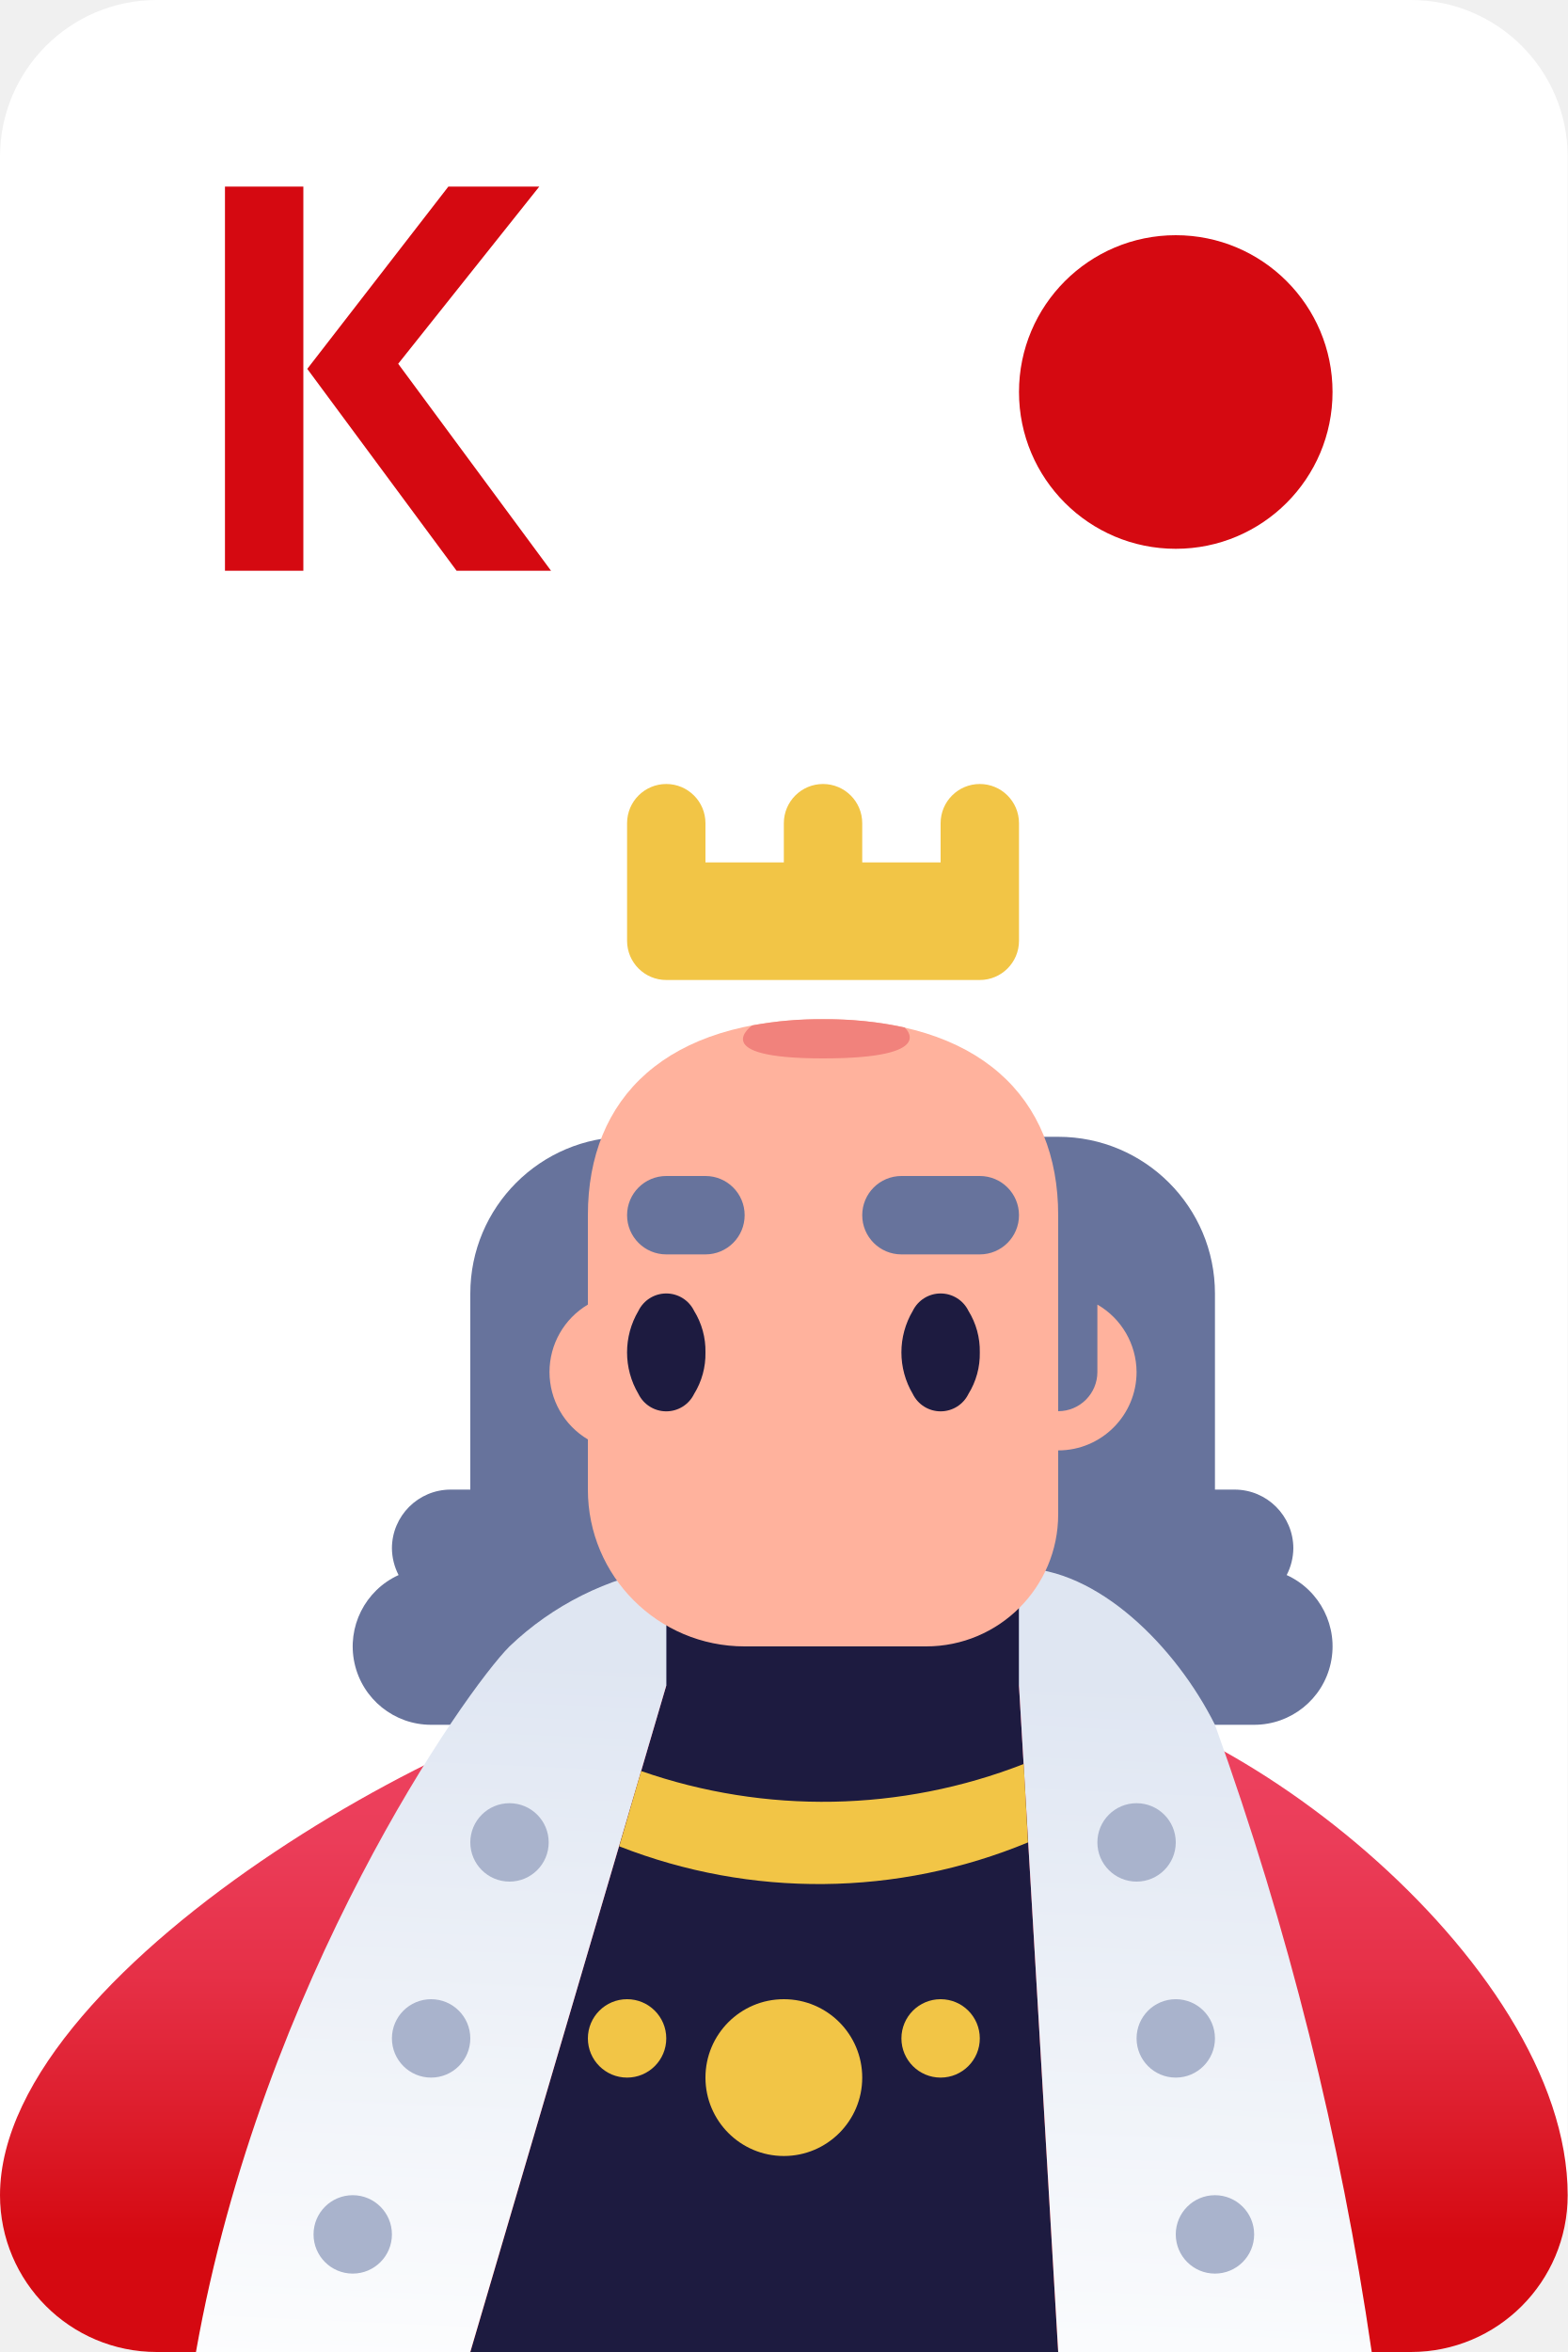
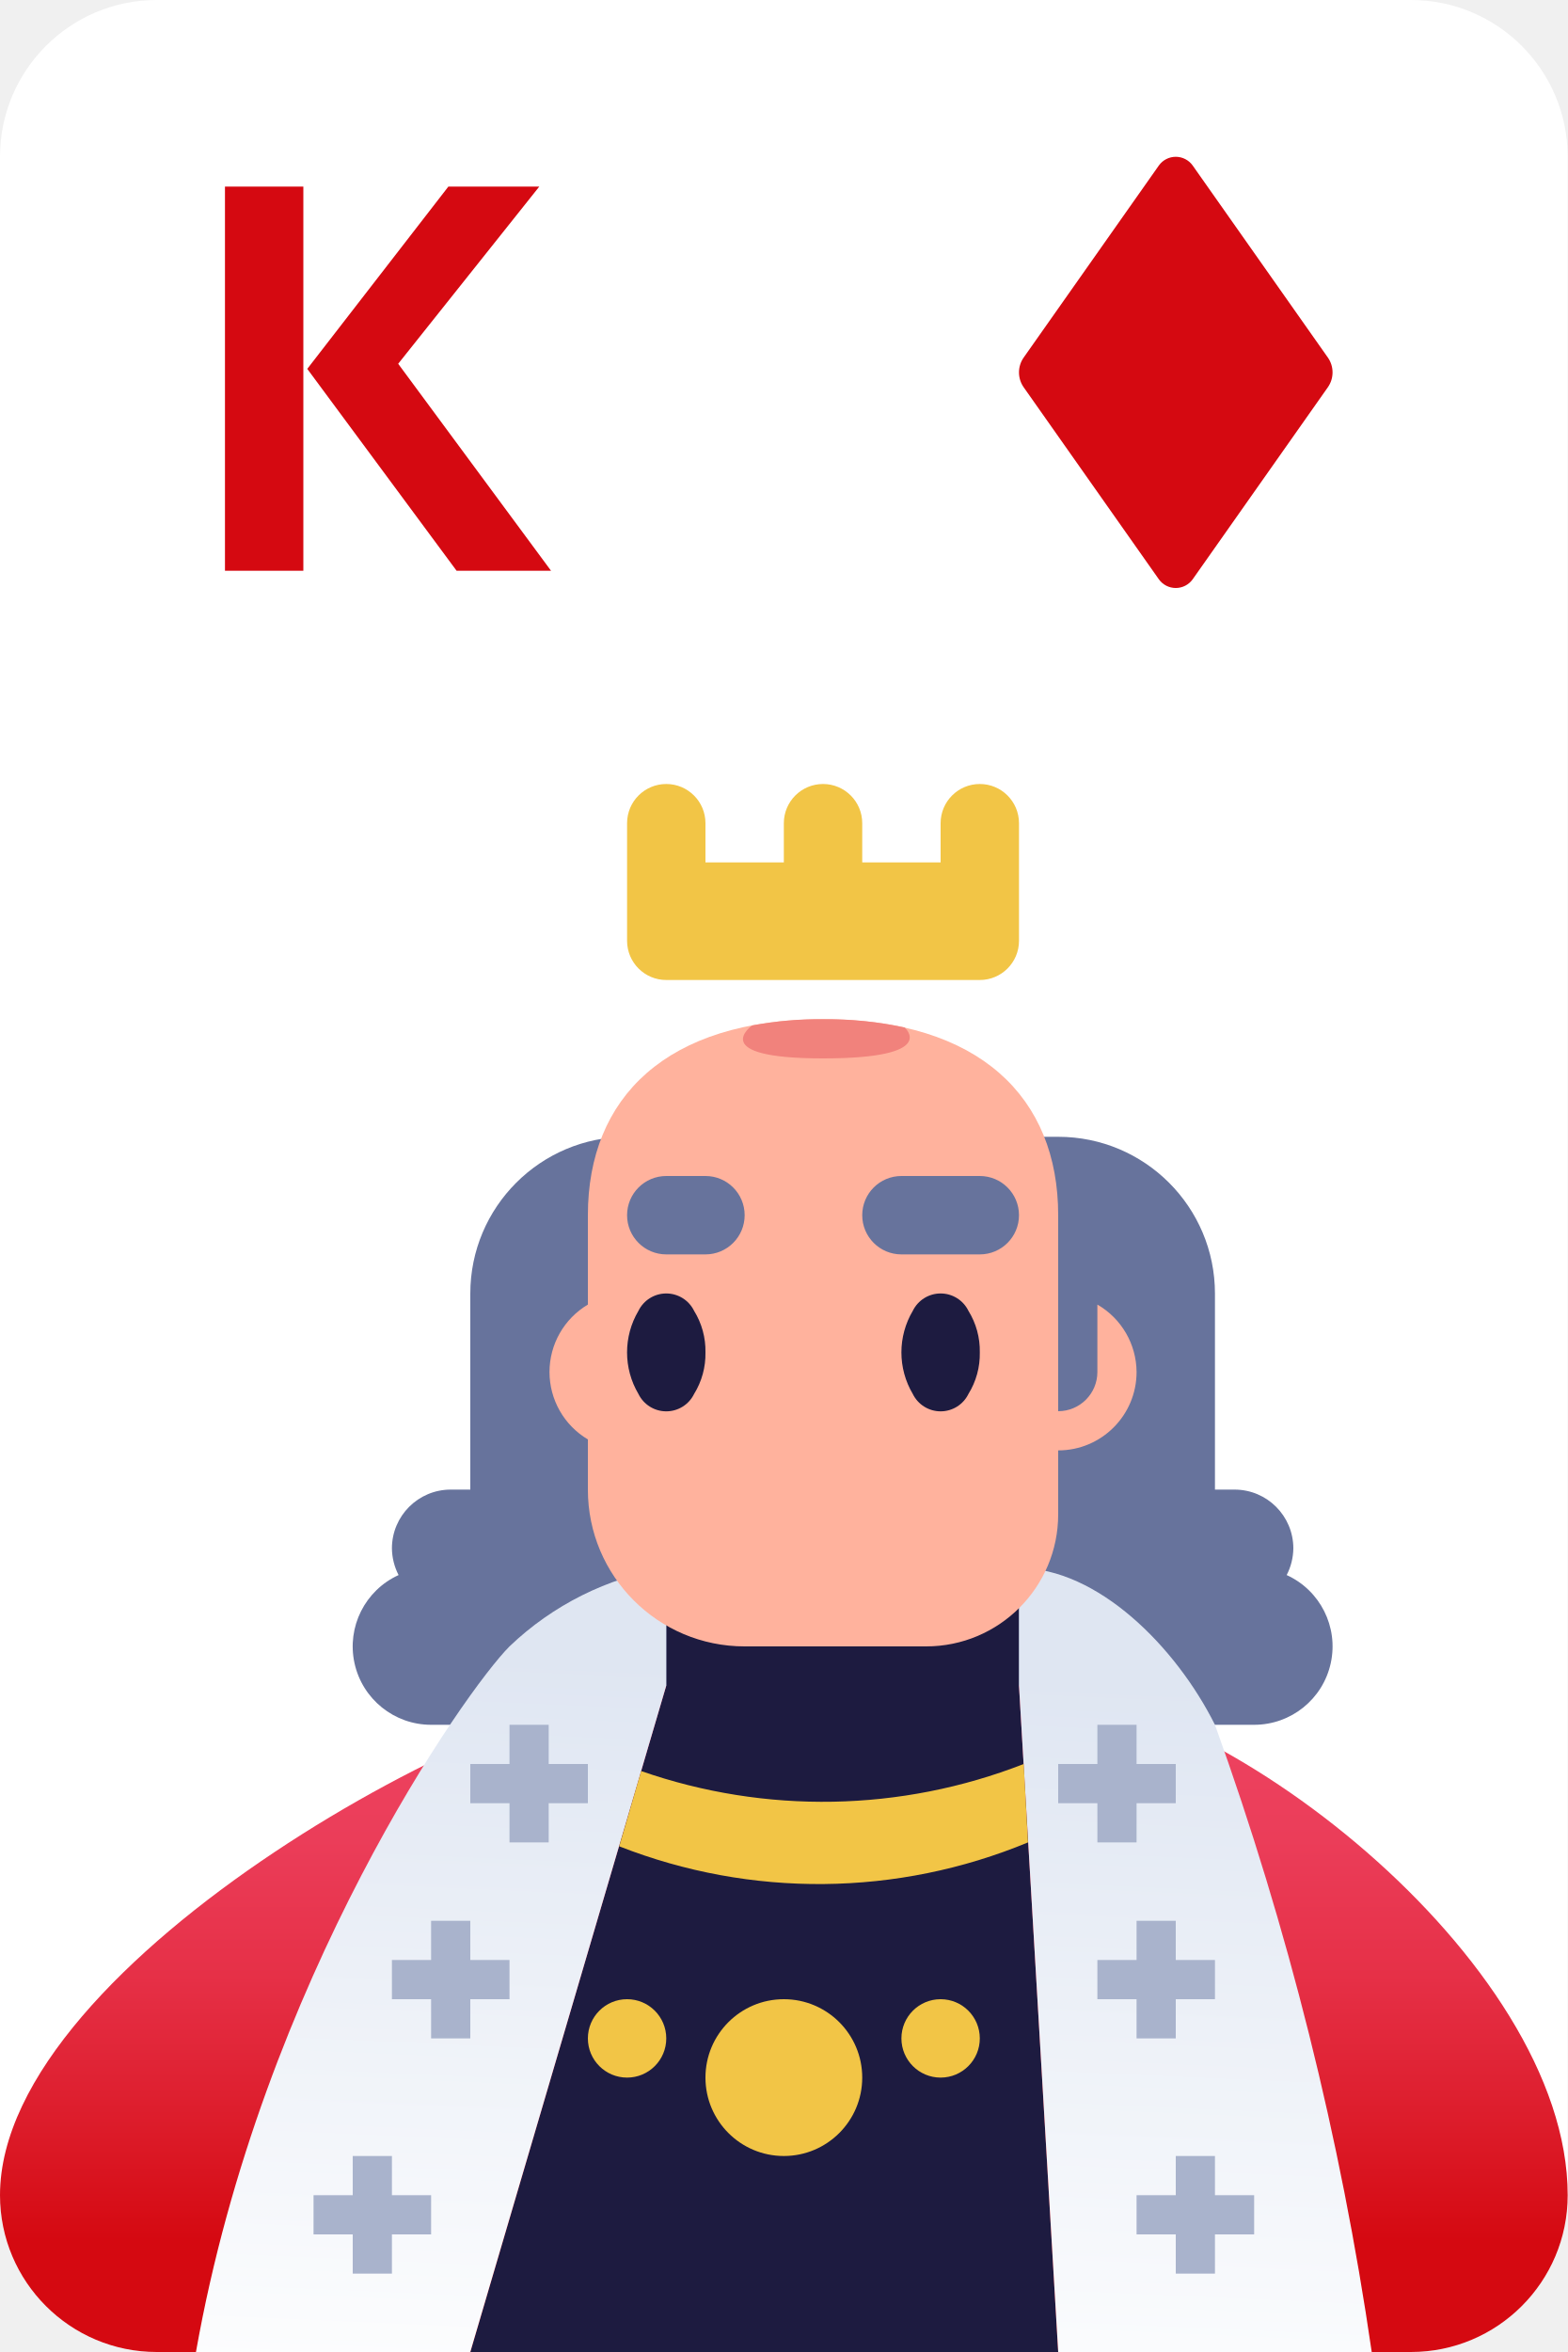
<svg xmlns="http://www.w3.org/2000/svg" viewBox="0 0 40 60">
  <defs>
    <linearGradient id="svg_card_diamonds_king_1" x1="20" y1="44.38" x2="20" y2="57.15" gradientUnits="userSpaceOnUse">
      <stop offset="0" stop-color="#ed425f" />
      <stop offset=".2" stop-color="#eb3d59" />
      <stop offset=".47" stop-color="#e63047" />
      <stop offset=".78" stop-color="#dc1b29" />
      <stop offset="1" stop-color="#d50911" />
    </linearGradient>
-     <linearGradient id="b" x1="19.89" y1="62.51" x2="20.77" y2="42.58" gradientUnits="userSpaceOnUse">
+     <linearGradient id="svg_card_diamonds_king_2" x1="19.89" y1="62.51" x2="20.77" y2="42.58" gradientUnits="userSpaceOnUse">
      <stop offset="0" stop-color="#fff" />
      <stop offset="1" stop-color="#dfe6f2" />
    </linearGradient>
  </defs>
  <rect width="40" height="60" rx="4" fill="#fff" />
-   <path d="M5.74 14.56v-9.8h2v9.8zm5.91 0L7.84 9.41l3.6-4.65h2.32l-3.6 4.52 3.9 5.28z" fill="#d50911" />
-   <circle cx="30" cy="10" r="4" fill="#d50911" />
-   <path d="M32.83 40.18a1.52 1.52 0 00.17-.68 1.5 1.5 0 00-1.5-1.5H31v-5a4 4 0 00-4-4H16a4 4 0 00-4 4v5h-.5a1.5 1.5 0 00-1.5 1.5 1.52 1.52 0 00.17.68A2 2 0 0011 44h21a2 2 0 00.83-3.82z" fill="#67739c" />
+   <path fill="#d50911" d="M5.74 14.56v-9.8h2v9.8zm5.91 0L7.84 9.41l3.6-4.65h2.32l-3.6 4.52 3.9 5.28z" />
+   <path fill="#67739c" d="M32.83 40.18a1.52 1.52 0 00.17-.68 1.5 1.5 0 00-1.5-1.5H31v-5a4 4 0 00-4-4H16a4 4 0 00-4 4v5h-.5a1.5 1.5 0 00-1.5 1.5 1.52 1.52 0 00.17.68A2 2 0 0011 44h21a2 2 0 00.83-3.82z" />
  <path d="M0 56a4 4 0 004 4h32a4 4 0 004-4c0-6-9-13-14-13h-9c-4 0-17 7-17 13z" fill="url(#svg_card_diamonds_king_1)" />
-   <path d="M26 43v-3h-9v3l-5 17h15l-1-17z" fill="#1d1b40" />
-   <path d="M25 20a1 1 0 00-1 1v1h-2v-1a1 1 0 00-2 0v1h-2v-1a1 1 0 00-2 0v3a1 1 0 001 1h8a1 1 0 001-1v-3a1 1 0 00-1-1z" fill="#f2c546" />
-   <path d="M26 43v-3c2 0 4 2 5 4a82.16 82.16 0 014 16h-8zM12 60l5-17v-3a7.58 7.58 0 00-4 2c-1.11 1.11-6.32 8.5-8 18z" fill="url(#b)" />
+   <path fill="#1d1b40" d="M26 43v-3h-9v3l-5 17h15l-1-17z" />
+   <path fill="#f2c546" d="M25 20a1 1 0 00-1 1v1h-2v-1a1 1 0 00-2 0v1h-2v-1a1 1 0 00-2 0v3a1 1 0 001 1h8a1 1 0 001-1v-3a1 1 0 00-1-1z" />
+   <path d="M26 43v-3c2 0 4 2 5 4a82.16 82.16 0 014 16h-8zM12 60l5-17v-3a7.58 7.58 0 00-4 2c-1.11 1.11-6.32 8.5-8 18z" fill="url(#svg_card_diamonds_king_2)" />
  <path d="M28 33.28V35a1 1 0 01-1 1v-5c0-3-2-5-6-5s-6 2-6 5v2.28a2 2 0 000 3.44V38a4 4 0 004 4h4.63A3.37 3.37 0 0027 38.63V37a2 2 0 002-2 2 2 0 00-1-1.72z" fill="#ffb29d" />
  <path d="M21 26a9.24 9.24 0 00-1.81.16S18 27 21 27s2.08-.79 2.08-.79A9.44 9.44 0 0021 26z" fill="#f1827c" />
-   <path d="M18 34.5a1.94 1.94 0 01-.29 1.06.79.79 0 01-1.42 0 2.08 2.08 0 010-2.12.79.79 0 011.42 0A1.94 1.94 0 0118 34.5zm7 0a1.94 1.94 0 01-.29 1.06.79.79 0 01-1.42 0 2.08 2.08 0 010-2.12.79.79 0 011.42 0A1.94 1.94 0 0125 34.5z" fill="#1d1b40" />
-   <path d="M18 32h-1a1 1 0 01-1-1 1 1 0 011-1h1a1 1 0 011 1 1 1 0 01-1 1zm7 0h-2a1 1 0 01-1-1 1 1 0 011-1h2a1 1 0 011 1 1 1 0 01-1 1z" fill="#67739c" />
-   <path d="M26.23 47a13.94 13.94 0 01-10.43.1l.56-1.92a14.09 14.09 0 009.76-.18z" fill="#f2c546" />
-   <circle cx="31" cy="57" r="1" fill="#a9b3cc" />
-   <circle cx="9" cy="57" r="1" fill="#a9b3cc" />
-   <circle cx="30" cy="52" r="1" fill="#a9b3cc" />
-   <circle cx="11" cy="52" r="1" fill="#a9b3cc" />
-   <circle cx="29" cy="47" r="1" fill="#a9b3cc" />
-   <circle cx="13" cy="47" r="1" fill="#a9b3cc" />
-   <circle cx="20" cy="53" r="2" fill="#f2c546" />
-   <circle cx="24" cy="52" r="1" fill="#f2c546" />
-   <circle cx="16" cy="52" r="1" fill="#f2c546" />
+   <path fill="#1d1b40" d="M18 34.5a1.94 1.94 0 01-.29 1.06.79.79 0 01-1.42 0 2.08 2.08 0 010-2.12.79.79 0 011.42 0A1.94 1.94 0 0118 34.5zM25 34.5a1.94 1.94 0 01-.29 1.06.79.79 0 01-1.42 0 2.08 2.08 0 010-2.12.79.79 0 011.42 0A1.94 1.94 0 0125 34.5z" />
+   <path fill="#67739c" d="M18 32h-1a1 1 0 01-1-1 1 1 0 011-1h1a1 1 0 011 1 1 1 0 01-1 1zM25 32h-2a1 1 0 01-1-1 1 1 0 011-1h2a1 1 0 011 1 1 1 0 01-1 1z" />
+   <path fill="#f2c546" d="M26.23 47a13.94 13.94 0 01-10.43.1l.56-1.92a14.09 14.09 0 009.76-.18z" />
+   <circle fill="#f2c546" cx="20" cy="53" r="2" />
+   <circle fill="#f2c546" cx="24" cy="52" r="1" />
+   <circle fill="#f2c546" cx="16" cy="52" r="1" />
+   <path fill="#a9b3cc" d="M30 45h-1v-1h-1v1h-1v1h1v1h1v-1h1v-1zM31 50h-1v-1h-1v1h-1v1h1v1h1v-1h1v-1zM32 56h-1v-1h-1v1h-1v1h1v1h1v-1h1v-1zM15 45h-1v-1h-1v1h-1v1h1v1h1v-1h1v-1zM13 50h-1v-1h-1v1h-1v1h1v1h1v-1h1v-1zM11 56h-1v-1H9v1H8v1h1v1h1v-1h1v-1z" />
+   <path fill="#d50911" d="M33.88 9.88l-3.45 4.9a.53.53 0 01-.86 0l-3.45-4.9a.66.66 0 010-.76l3.45-4.9a.53.53 0 01.86 0l3.45 4.9a.66.66 0 010 .76z" />
</svg>
